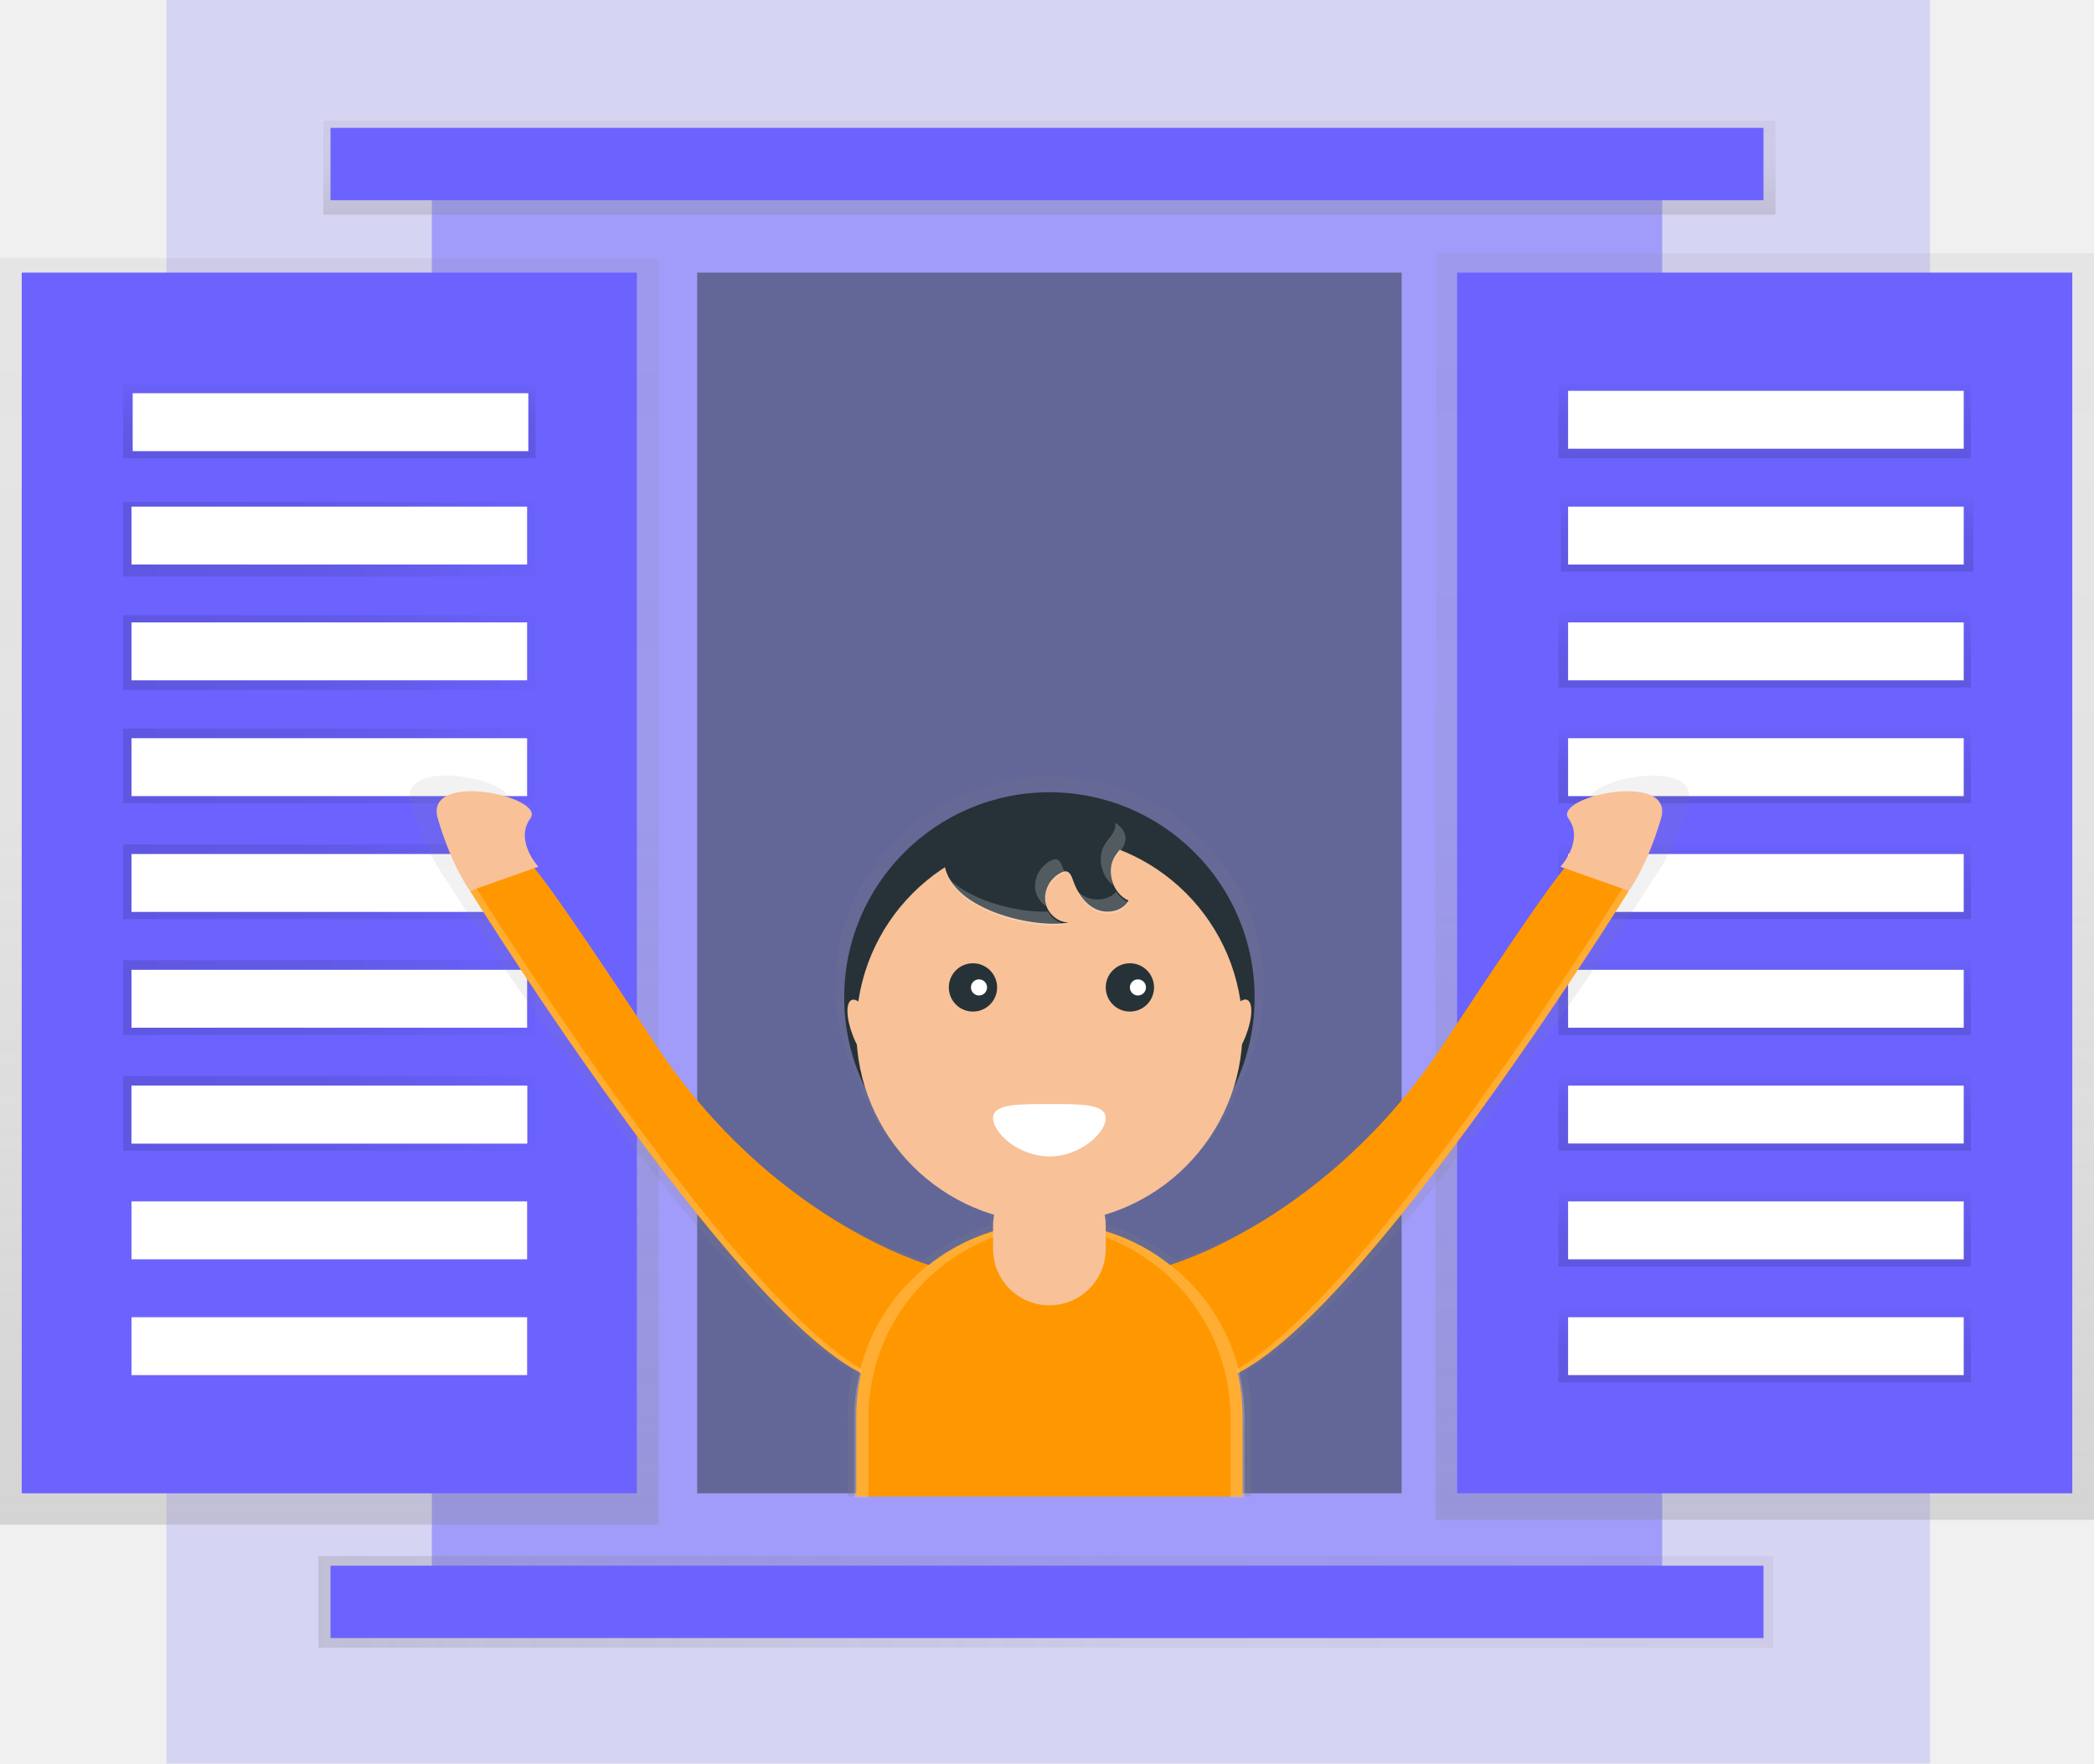
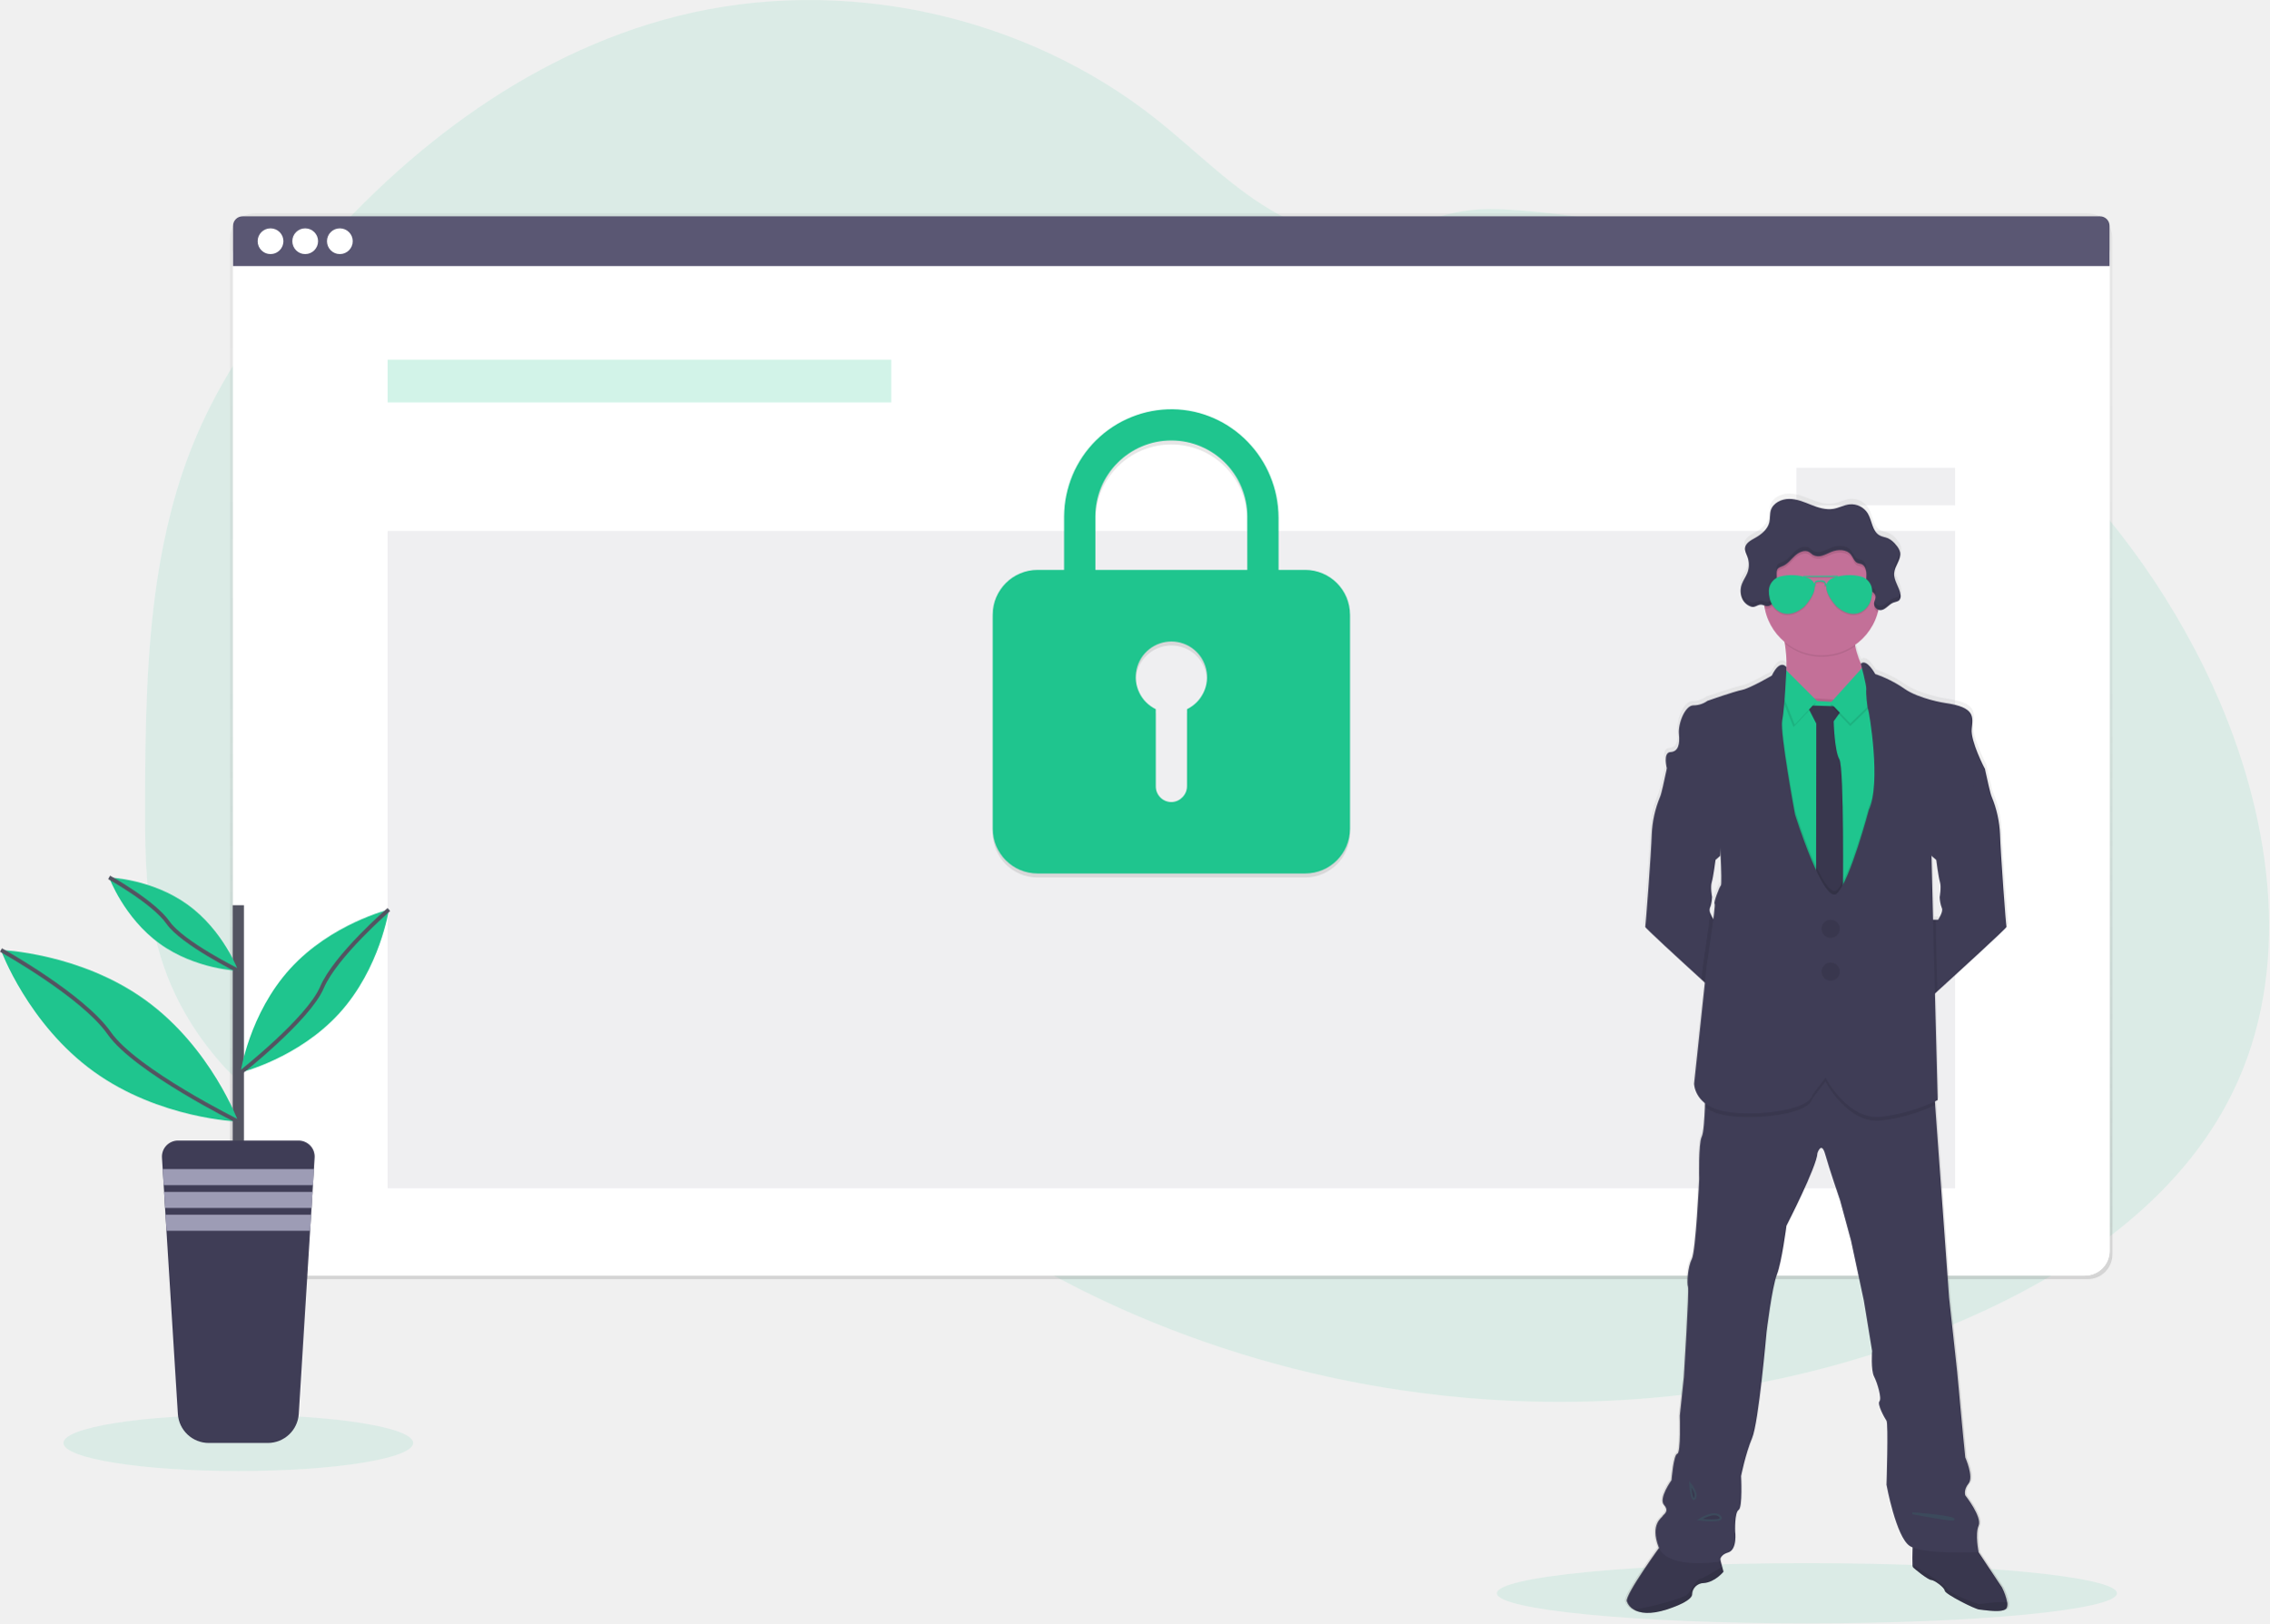
- <svg xmlns="http://www.w3.org/2000/svg" xmlns:xlink="http://www.w3.org/1999/xlink" id="fd1e300e-6133-4b79-9025-3394cccdd89f" data-name="Layer 1" width="868" height="731" viewBox="0 0 868 731">
+ <svg xmlns="http://www.w3.org/2000/svg" xmlns:xlink="http://www.w3.org/1999/xlink" id="06c42c9d-6d9c-45ee-a61b-17902c1dca73" data-name="Layer 1" width="1145.57" height="819.91" viewBox="0 0 1145.57 819.91">
  <defs>
-     <linearGradient id="06147ff9-8cd2-48ac-a1c1-caecd7b6d6a5" x1="731.5" y1="630" x2="731.5" y2="105" gradientUnits="userSpaceOnUse">
+     <linearGradient id="2f697947-2a6f-450c-95af-56e5336b1d5f" x1="591.3" y1="646.08" x2="591.3" y2="107.75" gradientUnits="userSpaceOnUse">
      <stop offset="0" stop-color="gray" stop-opacity="0.25" />
      <stop offset="0.54" stop-color="gray" stop-opacity="0.12" />
      <stop offset="1" stop-color="gray" stop-opacity="0.1" />
    </linearGradient>
-     <linearGradient id="a49b107c-cf66-4ec6-8282-86ab0caa351c" x1="136.5" y1="632" x2="136.5" y2="107" xlink:href="#06147ff9-8cd2-48ac-a1c1-caecd7b6d6a5" />
-     <linearGradient id="1f9811ff-c8f4-40a6-be63-e60ca0341cbe" x1="136.5" y1="190" x2="136.5" y2="159" gradientUnits="userSpaceOnUse">
-       <stop offset="0" stop-opacity="0.12" />
-       <stop offset="0.55" stop-opacity="0.09" />
-       <stop offset="1" stop-opacity="0.02" />
-     </linearGradient>
-     <linearGradient id="b9a200bd-353c-4381-b6e1-073e5213fd80" x1="732.5" y1="237" x2="732.5" y2="206" xlink:href="#1f9811ff-c8f4-40a6-be63-e60ca0341cbe" />
-     <linearGradient id="bd740118-0fc8-46fe-baa7-1287731d1ce1" x1="731.5" y1="285" x2="731.5" y2="254" xlink:href="#1f9811ff-c8f4-40a6-be63-e60ca0341cbe" />
-     <linearGradient id="be3dcc85-6798-4804-ad40-40dd5e1bf54d" x1="731.5" y1="333" x2="731.5" y2="302" xlink:href="#1f9811ff-c8f4-40a6-be63-e60ca0341cbe" />
-     <linearGradient id="7951aed1-d6b7-43ca-8fc6-4bf3d931fa96" x1="731.5" y1="381" x2="731.5" y2="350" xlink:href="#1f9811ff-c8f4-40a6-be63-e60ca0341cbe" />
-     <linearGradient id="f7ec873f-c4fc-49e9-9fd3-dd83f2d4e56d" x1="731.5" y1="429" x2="731.5" y2="398" xlink:href="#1f9811ff-c8f4-40a6-be63-e60ca0341cbe" />
-     <linearGradient id="ccdfa92b-51d8-4ad9-a821-9e1bef0af2d7" x1="731.5" y1="477" x2="731.5" y2="446" xlink:href="#1f9811ff-c8f4-40a6-be63-e60ca0341cbe" />
-     <linearGradient id="073d1fbf-61de-45f9-b512-c4899ce091e5" x1="731.5" y1="525" x2="731.5" y2="494" xlink:href="#1f9811ff-c8f4-40a6-be63-e60ca0341cbe" />
-     <linearGradient id="24835175-14ba-470d-95d2-6a8277fcc694" x1="731.5" y1="573" x2="731.5" y2="542" xlink:href="#1f9811ff-c8f4-40a6-be63-e60ca0341cbe" />
-     <linearGradient id="5ff08f58-18b8-40ea-89dd-f61e941fbca5" x1="731.5" x2="731.5" xlink:href="#1f9811ff-c8f4-40a6-be63-e60ca0341cbe" />
-     <linearGradient id="35037972-f4cb-4e52-85d9-6feea861c78a" x1="51" y1="223.5" x2="222" y2="223.5" xlink:href="#1f9811ff-c8f4-40a6-be63-e60ca0341cbe" />
-     <linearGradient id="c11cf938-6a5f-4793-b594-126852022070" x1="51" y1="270.5" x2="222" y2="270.5" xlink:href="#1f9811ff-c8f4-40a6-be63-e60ca0341cbe" />
-     <linearGradient id="68e8be81-276e-4a4c-a07a-ad0995a3c0be" x1="51" y1="317.5" x2="222" y2="317.5" xlink:href="#1f9811ff-c8f4-40a6-be63-e60ca0341cbe" />
-     <linearGradient id="0822cc54-0c46-479a-a5ec-03e9a82962c7" x1="51" y1="365.5" x2="222" y2="365.5" xlink:href="#1f9811ff-c8f4-40a6-be63-e60ca0341cbe" />
-     <linearGradient id="7019b20f-90f6-479e-a238-57a05bc6be32" x1="51" y1="413.5" x2="222" y2="413.5" xlink:href="#1f9811ff-c8f4-40a6-be63-e60ca0341cbe" />
-     <linearGradient id="d42fcc48-79e2-414c-a733-2be802693088" x1="51" y1="461.5" x2="222" y2="461.5" xlink:href="#1f9811ff-c8f4-40a6-be63-e60ca0341cbe" />
-     <linearGradient id="0c4558fc-2870-4523-bb15-f13635f1ebad" x1="132" y1="664" x2="735" y2="664" xlink:href="#06147ff9-8cd2-48ac-a1c1-caecd7b6d6a5" />
-     <linearGradient id="5f8c78d2-e119-41dc-88f5-5bfd3b7b4286" x1="435" y1="89" x2="435" y2="50" xlink:href="#06147ff9-8cd2-48ac-a1c1-caecd7b6d6a5" />
-     <linearGradient id="0b3309b2-8c80-4e02-ba09-43858a03760e" x1="601" y1="704.8" x2="601" y2="406" xlink:href="#06147ff9-8cd2-48ac-a1c1-caecd7b6d6a5" />
+     <linearGradient id="2563b911-9cd4-457d-b636-acc38b40f33a" x1="944.34" y1="854.67" x2="944.34" y2="289.29" xlink:href="#2f697947-2a6f-450c-95af-56e5336b1d5f" />
  </defs>
-   <rect x="69" width="731" height="731" fill="#6c63ff" opacity="0.2" />
-   <rect x="179" y="68.25" width="510" height="595.5" fill="#6c63ff" opacity="0.5" />
-   <rect x="595" y="105" width="273" height="525" fill="url(#06147ff9-8cd2-48ac-a1c1-caecd7b6d6a5)" />
-   <rect y="107" width="273" height="525" fill="url(#a49b107c-cf66-4ec6-8282-86ab0caa351c)" />
-   <rect x="604" y="113" width="255" height="506" fill="#6c63ff" />
-   <rect x="175" y="197.5" width="255" height="506" transform="translate(439 816.5) rotate(-180)" fill="#6c63ff" />
-   <rect x="51" y="159" width="171" height="31" fill="url(#1f9811ff-c8f4-40a6-be63-e60ca0341cbe)" />
-   <rect x="647" y="206" width="171" height="31" fill="url(#b9a200bd-353c-4381-b6e1-073e5213fd80)" />
-   <rect x="646" y="254" width="171" height="31" fill="url(#bd740118-0fc8-46fe-baa7-1287731d1ce1)" />
-   <rect x="646" y="302" width="171" height="31" fill="url(#be3dcc85-6798-4804-ad40-40dd5e1bf54d)" />
-   <rect x="646" y="350" width="171" height="31" fill="url(#7951aed1-d6b7-43ca-8fc6-4bf3d931fa96)" />
-   <rect x="646" y="398" width="171" height="31" fill="url(#f7ec873f-c4fc-49e9-9fd3-dd83f2d4e56d)" />
-   <rect x="646" y="446" width="171" height="31" fill="url(#ccdfa92b-51d8-4ad9-a821-9e1bef0af2d7)" />
-   <rect x="646" y="494" width="171" height="31" fill="url(#073d1fbf-61de-45f9-b512-c4899ce091e5)" />
-   <rect x="646" y="542" width="171" height="31" fill="url(#24835175-14ba-470d-95d2-6a8277fcc694)" />
-   <rect x="646" y="159" width="171" height="31" fill="url(#5ff08f58-18b8-40ea-89dd-f61e941fbca5)" />
-   <rect x="51" y="208" width="171" height="31" fill="url(#35037972-f4cb-4e52-85d9-6feea861c78a)" />
-   <rect x="51" y="255" width="171" height="31" fill="url(#c11cf938-6a5f-4793-b594-126852022070)" />
-   <rect x="51" y="302" width="171" height="31" fill="url(#68e8be81-276e-4a4c-a07a-ad0995a3c0be)" />
-   <rect x="51" y="350" width="171" height="31" fill="url(#0822cc54-0c46-479a-a5ec-03e9a82962c7)" />
-   <rect x="51" y="398" width="171" height="31" fill="url(#7019b20f-90f6-479e-a238-57a05bc6be32)" />
-   <rect x="55" y="163" width="164" height="24" fill="#fff" />
-   <rect x="54.5" y="210" width="164" height="24" fill="#fff" />
-   <rect x="54.5" y="258" width="164" height="24" fill="#fff" />
-   <rect x="54.5" y="306" width="164" height="24" fill="#fff" />
-   <rect x="54.5" y="354" width="164" height="24" fill="#fff" />
-   <rect x="54.5" y="402" width="164" height="24" fill="#fff" />
-   <rect x="51" y="446" width="171" height="31" fill="url(#d42fcc48-79e2-414c-a733-2be802693088)" />
-   <rect x="54.5" y="450" width="164" height="24" fill="#fff" />
-   <rect x="54.5" y="450" width="164" height="24" fill="#fff" />
-   <rect x="54.5" y="498" width="164" height="24" fill="#fff" />
-   <rect x="54.5" y="546" width="164" height="24" fill="#fff" />
-   <rect x="650" y="162" width="164" height="24" fill="#fff" />
-   <rect x="650" y="210" width="164" height="24" fill="#fff" />
-   <rect x="650" y="258" width="164" height="24" fill="#fff" />
-   <rect x="650" y="306" width="164" height="24" fill="#fff" />
-   <rect x="650" y="354" width="164" height="24" fill="#fff" />
-   <rect x="650" y="402" width="164" height="24" fill="#fff" />
-   <rect x="650" y="450" width="164" height="24" fill="#fff" />
-   <rect x="650" y="498" width="164" height="24" fill="#fff" />
-   <rect x="650" y="546" width="164" height="24" fill="#fff" />
-   <rect x="132" y="645" width="603" height="38" fill="url(#0c4558fc-2870-4523-bb15-f13635f1ebad)" />
-   <rect x="137" y="649" width="594" height="30" fill="#6c63ff" />
-   <rect x="134" y="50" width="602" height="39" fill="url(#5f8c78d2-e119-41dc-88f5-5bfd3b7b4286)" />
-   <rect x="137" y="53" width="594" height="30" fill="#6c63ff" />
-   <rect x="289" y="113" width="292" height="506" fill="#263238" opacity="0.5" />
-   <path d="M825.66,417.55c7,9.38-3.48,20.46-3.48,20.46l1.76.61c-2.59,2.87-12.82,15.82-52.26,74.4-50.5,75-118.55,93.71-118.55,93.71h0a84,84,0,0,0-27.73-14.31v-7.08a83,83,0,0,0,55.3-53.48,85.08,85.08,0,0,0,9.14-38.44c0-48-39.77-86.94-88.82-86.94s-88.82,38.93-88.82,86.94a85.08,85.08,0,0,0,9.14,38.44,83,83,0,0,0,55.3,53.48v7.08a84,84,0,0,0-27.73,14.31h0S480.83,588,430.33,513c-39.44-58.58-49.67-71.54-52.26-74.4l1.76-.61s-10.45-11.08-3.48-20.46-46.15-20.46-40.06,0,13.93,30.69,13.93,30.69S461.42,623.6,519.47,652.58a80.43,80.43,0,0,0-2.06,18.12V704.8H684.59V670.7a80.43,80.43,0,0,0-2.06-18.12c58-29,169.25-204.35,169.25-204.35s7.84-10.23,13.93-30.69S818.69,408.17,825.66,417.55Z" transform="translate(-166 -84.5)" fill="url(#0b3309b2-8c80-4e02-ba09-43858a03760e)" />
-   <circle cx="435" cy="413.47" r="85.06" fill="#263238" />
-   <circle cx="435" cy="426.82" r="80.06" fill="#f8c198" />
-   <circle cx="403.31" cy="409.3" r="10.01" fill="#263238" />
-   <circle cx="468.36" cy="409.3" r="10.01" fill="#263238" />
-   <path d="M624.35,548c0,6-10.45,15.85-23.35,15.85S577.65,554,577.65,548s10.45-5.84,23.35-5.84S624.35,542,624.35,548Z" transform="translate(-166 -84.5)" fill="#fff" />
-   <circle cx="405.81" cy="409.3" r="3.34" fill="#fff" />
-   <circle cx="471.69" cy="409.3" r="3.34" fill="#fff" />
-   <path d="M609,466.88c-4.88,0-9.26-4.24-9.78-9.09a12,12,0,0,1,7-11.75,3.42,3.42,0,0,1,1.47-.38c1.68,0,2.51,2,3.05,3.59,1.68,4.92,4.66,9.72,9.34,12s11.22,1.11,13.69-3.47c-6.62-2.95-9.45-12.21-5.6-18.35,1.49-2.37,3.81-4.38,4.28-7.14.86-5-4.62-8.64-9.47-10.14-14-4.33-62.8-4.81-65.49,16.08C554.67,460.27,593.63,469.8,609,466.88Z" transform="translate(-166 -84.5)" fill="#263238" />
-   <ellipse cx="524.27" cy="512.15" rx="5" ry="14.18" transform="translate(-317.38 143.66) rotate(-21.53)" fill="#f8c198" />
-   <ellipse cx="677.73" cy="512.15" rx="14.18" ry="5" transform="translate(-213.42 870.11) rotate(-68.47)" fill="#f8c198" />
-   <path d="M650.91,608.84s65.17-18.3,113.54-91.69,50.87-73.59,50.87-73.59l25.85,10.21S721.09,647.25,669.39,657.26,650.91,608.84,650.91,608.84Z" transform="translate(-166 -84.5)" fill="#ff9800" />
-   <path d="M812.83,443.77s10-10.84,3.34-20,44.2-20,38.36,0-13.34,30-13.34,30Z" transform="translate(-166 -84.5)" fill="#f8c198" />
-   <path d="M551.09,608.84s-65.17-18.3-113.54-91.69-50.87-73.59-50.87-73.59l-25.85,10.21s120.09,193.48,171.8,203.49S551.09,608.84,551.09,608.84Z" transform="translate(-166 -84.5)" fill="#ff9800" />
-   <path d="M389.17,443.77s-10-10.84-3.34-20-44.2-20-38.36,0,13.34,30,13.34,30Z" transform="translate(-166 -84.5)" fill="#f8c198" />
-   <g opacity="0.2">
-     <path d="M628.29,427.27c-.48,2.76-2.8,4.76-4.28,7.14-3.37,5.38-1.62,13.16,3.32,17a12.79,12.79,0,0,1,.85-11.14c1.49-2.37,3.81-4.38,4.28-7.14.54-3.13-1.41-5.73-4.13-7.6A6,6,0,0,1,628.29,427.27Z" transform="translate(-166 -84.5)" fill="#fff" />
-     <path d="M607.46,446.51c-.32-.75-.62-1.51-.88-2.27-.54-1.59-1.37-3.54-3.05-3.59a3.42,3.42,0,0,0-1.47.38,12,12,0,0,0-7,11.75,10.53,10.53,0,0,0,4.47,7.35,9.4,9.4,0,0,1-.3-1.51,12,12,0,0,1,7-11.75A3.87,3.87,0,0,1,607.46,446.51Z" transform="translate(-166 -84.5)" fill="#fff" />
-     <path d="M600.41,462.35c-12.16.51-31.78-4.13-41.45-14,7.22,15.36,37.05,21.79,50,19.32A10.08,10.08,0,0,1,600.41,462.35Z" transform="translate(-166 -84.5)" fill="#fff" />
-     <path d="M628.68,454.11c-2.92,3.43-8.58,4.15-12.75,2.12a14.54,14.54,0,0,1-3.7-2.61,17.84,17.84,0,0,0,7.87,8.44c4.68,2.27,11.22,1.11,13.69-3.47A11.88,11.88,0,0,1,628.68,454.11Z" transform="translate(-166 -84.5)" fill="#fff" />
+   <path d="M1154.4,591.26c-26.57,54.81-80.52,91.46-136.43,115.63-75.27,32.55-158.16,45.46-239.91,40q-21.49-1.43-42.85-4.57a540.44,540.44,0,0,1-143.27-41.72q-19.74-8.89-38.68-19.41a494.85,494.85,0,0,1-60.46-39.54q-7.23-5.52-14.26-11.32c-3.25-2.68-6.47-5.42-9.74-8.08-6.9-5.61-14-10.94-21.92-14.93a78.31,78.31,0,0,0-7.34-3.24c-25.08-9.54-54-5.94-80.11,1.5-19.86,5.66-39.22,13.41-59.06,18.94a196,196,0,0,1-26.91,5.72A143.21,143.21,0,0,1,213,624.93l-1.67-.52q-4.2-1.32-8.33-2.89l-1.67-.64q-4-1.54-7.83-3.31l-1.67-.76q-4-1.86-7.83-3.93c-.92-.48-1.83-1-2.73-1.49a163.67,163.67,0,0,1-39.16-30.49c-.33-.33-.64-.67-1-1-1.59-1.72-3.15-3.47-4.66-5.26-.56-.66-1.12-1.32-1.67-2q-2.69-3.28-5.19-6.71c-.25-.33-.49-.67-.73-1A144.59,144.59,0,0,1,112,534.44c-.14-.33-.27-.67-.39-1q-2-5.15-3.65-10.47c-.45-1.48-.88-3-1.26-4.48-.13-.44-.25-.89-.36-1.33-5.52-21.73-6.15-44.32-6.15-66.78q0-3.93,0-7.85c.16-36.33.72-73.28,6.08-109.11,0-.25.07-.5.11-.74a340.76,340.76,0,0,1,7.31-35.82A264.25,264.25,0,0,1,126,260.56c12.33-29,30.26-55.39,50.17-79.85C226.32,119.16,292.09,67.49,369.07,48.15c82.95-20.83,175.14-.87,242.05,52.4,20.4,16.24,38.73,35.47,61.64,47.92,20,10.84,43.41,15.33,64.83,6.8,17.7-7.05,29.22-10.55,49.1-9.48A411.56,411.56,0,0,1,907.05,171c1.56.57,3.12,1.16,4.67,1.75C1012.43,211.28,1099,287.83,1144,386.2q1.79,3.9,3.47,7.86C1174.3,456.73,1184,530.18,1154.4,591.26Z" transform="translate(-26.97 -40.04)" fill="#1fc58e" opacity="0.1" />
+   <ellipse cx="120.3" cy="728.81" rx="88.28" ry="14.18" fill="#1fc58e" opacity="0.1" />
+   <ellipse cx="912.26" cy="804.71" rx="156.53" ry="15.2" fill="#1fc58e" opacity="0.1" />
+   <rect x="116.14" y="107.75" width="950.33" height="538.33" rx="12.49" ry="12.49" fill="url(#2f697947-2a6f-450c-95af-56e5336b1d5f)" />
+   <rect x="117.65" y="115.32" width="947.42" height="528.97" rx="12.49" ry="12.49" fill="#fff" />
+   <rect x="117.65" y="115.32" width="947.42" height="528.97" rx="12.49" ry="12.49" fill="#fff" />
+   <rect x="117.65" y="115.32" width="947.42" height="528.97" rx="12.49" ry="12.49" fill="#fff" opacity="0.04" />
+   <path d="M1087.23,149.29H149.43a4.81,4.81,0,0,0-4.81,4.81v20.33H1092V154.1A4.81,4.81,0,0,0,1087.23,149.29Z" transform="translate(-26.97 -40.04)" fill="#5a5773" />
+   <g id="6c975d28-8d47-4ade-9154-b3b78f637b65" data-name="buttons">
+     <circle cx="136.57" cy="121.82" r="6.5" fill="#fff" />
+     <circle cx="154.07" cy="121.82" r="6.5" fill="#fff" />
+     <circle cx="171.57" cy="121.82" r="6.5" fill="#fff" />
  </g>
-   <path d="M837.85,453.77S717.76,647.25,666,657.26a60.33,60.33,0,0,1-9.07,1.11,53.05,53.05,0,0,0,12.41-1.11c51.71-10,171.8-203.49,171.8-203.49l-2.68-.95C838.09,453.45,837.85,453.77,837.85,453.77Z" transform="translate(-166 -84.5)" fill="#fff" opacity="0.2" />
-   <path d="M364.15,453.77S484.24,647.25,536,657.26a60.33,60.33,0,0,0,9.07,1.11,53.05,53.05,0,0,1-12.41-1.11c-51.71-10-171.8-203.49-171.8-203.49l2.68-.95C363.91,453.45,364.15,453.77,364.15,453.77Z" transform="translate(-166 -84.5)" fill="#fff" opacity="0.2" />
-   <path d="M435,506.88h0a80.06,80.06,0,0,1,80.06,80.06V620.3a0,0,0,0,1,0,0H354.94a0,0,0,0,1,0,0V586.94A80.06,80.06,0,0,1,435,506.88Z" fill="#ff9800" />
-   <path d="M601.83,591.8h0a80.93,80.93,0,0,0-8.72.47c1,0,1.91-.06,2.88-.06h0a80.06,80.06,0,0,1,80.06,80.06v32.94h5.84V671.86A80.06,80.06,0,0,0,601.83,591.8Z" transform="translate(-166 -84.5)" fill="#fff" opacity="0.2" />
-   <path d="M600.17,591.8h0a80.93,80.93,0,0,1,8.72.47c-1,0-1.91-.06-2.88-.06h0a80.06,80.06,0,0,0-80.06,80.06v32.94h-5.84V671.86A80.06,80.06,0,0,1,600.17,591.8Z" transform="translate(-166 -84.5)" fill="#fff" opacity="0.2" />
-   <rect x="411.65" y="484.78" width="46.7" height="56.29" rx="23.35" ry="23.35" fill="#f8c198" />
+   <rect x="195.68" y="181.67" width="254.25" height="21.58" fill="#1fc58e" opacity="0.2" />
+   <rect x="195.68" y="268.2" width="791.36" height="331.96" fill="#5a5773" opacity="0.1" />
+   <path d="M686,329.89H672.45V303.57c0-29.7-23.68-54.39-53.38-54.84a54.28,54.28,0,0,0-54.85,54.11v27.05H550.7a22.62,22.62,0,0,0-22.55,22.55V460.66a22.62,22.62,0,0,0,22.55,22.55H686a22.61,22.61,0,0,0,22.54-22.55V352.44A22.61,22.61,0,0,0,686,329.89Zm-59.75,70.35V439a8.09,8.09,0,0,1-7.5,8.12,7.91,7.91,0,0,1-8.28-7.9v-39a18,18,0,1,1,15.78,0Zm30.44-70.35H580V302.84a38.33,38.33,0,0,1,76.66,0Z" transform="translate(-26.97 -40.04)" opacity="0.1" />
+   <path d="M686,327.89H672.45V301.57c0-29.7-23.68-54.39-53.38-54.84a54.28,54.28,0,0,0-54.85,54.11v27.05H550.7a22.62,22.62,0,0,0-22.55,22.55V458.66a22.62,22.62,0,0,0,22.55,22.55H686a22.61,22.61,0,0,0,22.54-22.55V350.44A22.61,22.61,0,0,0,686,327.89Zm-59.75,70.35V437a8.09,8.09,0,0,1-7.5,8.12,7.91,7.91,0,0,1-8.28-7.9v-39a18,18,0,1,1,15.78,0Zm30.44-70.35H580V300.84a38.33,38.33,0,0,1,76.66,0Z" transform="translate(-26.97 -40.04)" fill="#1fc58e" />
+   <rect x="906.94" y="236.25" width="80.1" height="18.91" fill="#5a5773" opacity="0.1" />
+   <path d="M1041.27,849.33a28.47,28.47,0,0,0-2.68-7.61l-12-17.92h.07s-1.89-9,0-13.42-6.74-15.29-6.74-15.29-1.05-2.73,1.69-6.09-1.69-13.2-1.69-13.2-2.1-20.55-2.31-23.69-1.9-20.54-1.9-20.54l-4-36.89-7.12-97.77-.13-1.83c.88-.43,1.35-.7,1.35-.7l-1.42-54.06,1.23-1.11c10.74-9.72,35.51-32.22,35.26-32.71s-3-37.57-3.32-46.85a55.83,55.83,0,0,0-4.26-19.18c-.62-1.23-2.41-9.34-3.15-12.77-.2-.94-.33-1.53-.33-1.53s-7.26-13.84-6.63-20.13,1.89-11-13.59-13.2c0,0-13-1.94-20.74-7.23A59,59,0,0,0,974,378.17s-4.34-8-7.36-5.29a42,42,0,0,1-2.85-8.91l-.09-.56a29.47,29.47,0,0,0,11.64-16.66c.1-.38.18-.77.27-1.15a3.25,3.25,0,0,0,.93.17c2.63,0,4.25-2.93,6.71-3.86,1-.39,2.23-.45,3-1.24a2.93,2.93,0,0,0,.66-2.21,4.51,4.51,0,0,0,0-.82,2.93,2.93,0,0,0,0-.29l0,.1c-.67-3.64-3.49-6.87-3.18-10.57.3-3.48,3.36-6.54,3.11-9.93a5.4,5.4,0,0,0-.07-.8l0,.12a8.56,8.56,0,0,0-2-3.54,11.36,11.36,0,0,0-4.12-3.46c-1.39-.61-3-.75-4.3-1.48-3.82-2.08-3.81-7.5-6.08-11.2A9.91,9.91,0,0,0,961,292c-2.84.28-5.41,1.79-8.22,2.28-3.84.68-7.75-.57-11.39-2s-7.33-3-11.24-3-8.14,2-9.32,5.69c-.63,2-.32,4.15-.8,6.18-.86,3.58-4,6.14-7.25,7.92-2,1.11-4.38,2.38-5,4.48,0-.06,0-.11,0-.16a3.84,3.84,0,0,0-.1.51,3.75,3.75,0,0,0,0,.67c0,1.44.76,2.81,1.27,4.18a11.53,11.53,0,0,1-.06,8.06c-.74,1.9-2,3.57-2.72,5.46a10.75,10.75,0,0,0-.66,2.74l0-.16a11,11,0,0,0,0,1.28,9,9,0,0,0,1,4.2A7.54,7.54,0,0,0,911,344.1c2,.46,3.25-1.5,5.36-1a8.42,8.42,0,0,1,1.11.35c.07.45.14.9.22,1.34a29.39,29.39,0,0,0,10.14,17.17c0,.24.08.48.11.73h0a67.15,67.15,0,0,1,.83,12.06s-3.15-4.61-7.47,4.29c0,0-11.27,6.5-15.16,7.24s-17.7,5.55-17.7,5.55a12.18,12.18,0,0,1-7.16,2.31c-4.31,0-7.89,9.43-7.37,14.56s-.31,8.91-4.32,9.12-1.82,8.34-1.79,8.48l-.37,1.75c-.78,3.58-2.48,11.26-3.08,12.46a56,56,0,0,0-4.27,19.18c-.31,9.28-3,46.22-3.31,46.85-.21.41,16.76,15.92,28.69,26.76l1.73,1.56-5.49,51.28a13.69,13.69,0,0,0,5.64,10c0,.6,0,1.21-.06,1.84-.24,6-.72,13.26-1.68,15.16-1.68,3.36-1.26,21.38-1.26,21.38s-1.69,36.68-3.79,40.67-2.53,12.36-1.9,14-2.11,45.69-2.11,45.69l-2.1,19.71s.63,18.86-1.27,19.28-2.95,13.42-2.95,13.42-6.73,9.22-3.79,12.57-.43,4.83-.74,5.66-6.42,4-2,15.72a3.45,3.45,0,0,0,.14.34c-4.14,5.75-17.26,24.3-16.46,27.12a7.43,7.43,0,0,0,3.5,4.2c3.09,1.85,8.39,2.71,16.82,0,14-4.51,13-7.76,13-7.76a5.94,5.94,0,0,1,5.9-5.66c5.79-.42,10.11-5.76,10.11-5.76l-.68-2.53-.93-3.5c.11-1,.82-2.75,4-3.72,4.85-1.47,3.58-10.69,3.58-10.69s-.42-9.64,1.68-10.9,1.27-17.19,1.27-17.19,2.32-11.53,5.68-19.29,7.38-53.86,7.38-53.86,2.73-22.64,5.26-29.14,4.85-24.73,4.85-24.73,15.59-30.19,15.79-36.9c0,0,2-6.29,4,.63s7.62,23.48,7.62,23.48l5.47,20.33,6.53,30.39,4.22,25.58s-.64,9.64,1,13,4,11.1,2.74,12.57,2.52,8.39,3.58,9.85,0,32.49,0,32.49,4.84,26.41,11.79,31a8.5,8.5,0,0,0,1.54.8c-.1,2.86-.2,6.69-.07,8.69a3.33,3.33,0,0,0,.22,1.31c.63.84,7.79,6.5,9.27,6.5s6.73,3.67,6.95,5.45,15.39,9.32,17.54,9.54,12.57,2.09,14-.84A4.85,4.85,0,0,0,1041.27,849.33ZM1004,471.61l1.08.93s1.11,8.65,1.9,11.24-.16,7.63-.16,7.63a17.55,17.55,0,0,0,1.11,5.5c.94,1.89-1.9,6-1.9,6h-2.53l-.79-32.38Zm-75.23-96.68v-.19C928.75,374.8,928.74,374.87,928.74,374.93ZM889.92,499.58a3.65,3.65,0,0,1-.16-2.67,8,8,0,0,0,.53-1.48,22.92,22.92,0,0,0,.58-4,.28.28,0,0,0,0-.05c-.09-.48-.9-5.12-.15-7.58s1.89-11.24,1.89-11.24l.72-.61L895,470.5s0-.54.12-1.43c.35,7.6.63,16,.18,16.42-.84.83-3.9,9-3.16,9.32.24.11-.09,3.38-.65,7.78A15.94,15.94,0,0,1,889.92,499.58Z" transform="translate(-26.97 -40.04)" fill="url(#2563b911-9cd4-457d-b636-acc38b40f33a)" />
+   <path d="M970.52,382.92v12.44L945,408.19s-25.34-15.33-19.09-21.43c4-3.86,3.23-14.46,2.15-21.75h0c-.63-4.24-1.36-7.35-1.36-7.35s45.52-13,38.64-3.13c-2.3,3.3-2.48,7.57-1.71,11.8C965.19,374.72,970.52,382.92,970.52,382.92Z" transform="translate(-26.97 -40.04)" fill="#c37098" />
+   <path d="M900.61,504.57l-3.29,40.52s-4.93-4.47-11.31-10.29c-11.83-10.79-28.63-26.22-28.43-26.63.31-.63,3-37.39,3.29-46.63a55.8,55.8,0,0,1,4.22-19.08c.6-1.2,2.29-8.84,3-12.41.24-1.11.39-1.83.39-1.83L874,426s23,25.66,23,26.13-1.57,20.18-1.57,20.18l-1.63,1.42-.71.61s-1.1,8.61-1.88,11.19.06,7.06.15,7.54v0a23.25,23.25,0,0,1-.57,4,8.38,8.38,0,0,1-.53,1.47,3.67,3.67,0,0,0,.16,2.66,16.08,16.08,0,0,0,1.72,3.29Z" transform="translate(-26.97 -40.04)" fill="#3f3d56" />
+   <path d="M1040,508.17c.24.49-24.29,22.88-34.92,32.55l-4.82,4.37L997,504.57h8.45s2.82-4.07,1.88-5.95a17.39,17.39,0,0,1-1.09-5.47s.93-5,.15-7.59-1.88-11.19-1.88-11.19l-1.07-.92-1.27-1.11s-1.57-19.71-1.57-20.18,23-26.13,23-26.13l5.48,2.19s.12.59.32,1.53c.74,3.41,2.51,11.48,3.12,12.71a55.8,55.8,0,0,1,4.22,19.08C1037,470.78,1039.68,507.54,1040,508.17Z" transform="translate(-26.97 -40.04)" fill="#3f3d56" />
+   <path d="M1040.1,852.11c-1.47,2.92-11.79,1-13.92.84s-17.17-7.73-17.38-9.5-5.42-5.42-6.88-5.42-8.55-5.64-9.18-6.47a3.19,3.19,0,0,1-.21-1.3c-.22-3.43.21-12.26.21-12.26l30.25,1.67,14.7,22.11a28.52,28.52,0,0,1,2.66,7.57A5,5,0,0,1,1040.1,852.11Z" transform="translate(-26.97 -40.04)" fill="#3f3d56" />
+   <path d="M1040.1,852.11c-1.47,2.92-11.79,1-13.92.84s-17.17-7.73-17.38-9.5-5.42-5.42-6.88-5.42-8.55-5.64-9.18-6.47a3.19,3.19,0,0,1-.21-1.3c-.22-3.43.21-12.26.21-12.26l30.25,1.67,14.7,22.11a28.52,28.52,0,0,1,2.66,7.57A5,5,0,0,1,1040.1,852.11Z" transform="translate(-26.97 -40.04)" opacity="0.1" />
+   <path d="M1040.1,852.11c-1.47,2.92-11.79,1-13.92.84s-17.17-7.73-17.38-9.5-5.42-5.42-6.88-5.42-8.55-5.64-9.18-6.47a3.19,3.19,0,0,1-.21-1.3l9.8,6.2s6.26,4,7.93,6.37,14.83,7.3,15.92,7.4c.81.08,9.45-1.58,14.17-.88A5,5,0,0,1,1040.1,852.11Z" transform="translate(-26.97 -40.04)" opacity="0.1" />
+   <path d="M897.1,833.86s-4.28,5.32-10,5.73a5.89,5.89,0,0,0-5.84,5.63s1,3.24-12.83,7.73c-8.35,2.69-13.6,1.84-16.66,0a7.44,7.44,0,0,1-3.47-4.18c-.94-3.33,17.52-28.68,17.52-28.68l16.8-1,12,5.42,1.84,6.87Z" transform="translate(-26.97 -40.04)" fill="#3f3d56" />
+   <path d="M897.1,833.86s-4.28,5.32-10,5.73a5.89,5.89,0,0,0-5.84,5.63s1,3.24-12.83,7.73c-8.35,2.69-13.6,1.84-16.66,0a7.44,7.44,0,0,1-3.47-4.18c-.94-3.33,17.52-28.68,17.52-28.68l16.8-1,12,5.42,1.84,6.87Z" transform="translate(-26.97 -40.04)" opacity="0.1" />
+   <path d="M897.1,833.86s-4.28,5.32-10,5.73a5.89,5.89,0,0,0-5.84,5.63s1,3.24-12.83,7.73c-8.35,2.69-13.6,1.84-16.66,0,7.87-.82,25.26-5.79,27-7.51,2.09-2.09,4.7-7.83,6.47-7.93,1.23-.08,7.48-3.84,11.23-6.17Z" transform="translate(-26.97 -40.04)" fill="none" />
+   <path d="M897.1,833.86s-4.28,5.32-10,5.73a5.89,5.89,0,0,0-5.84,5.63s1,3.24-12.83,7.73c-8.35,2.69-13.6,1.84-16.66,0,7.87-.82,25.26-5.79,27-7.51,2.09-2.09,4.7-7.83,6.47-7.93,1.23-.08,7.48-3.84,11.23-6.17Z" transform="translate(-26.97 -40.04)" opacity="0.1" />
+   <path d="M1025.91,810.6c-1.88,4.38,0,13.35,0,13.35s-28,1.46-34.84-3.13-11.68-30.88-11.68-30.88,1-30.87,0-32.33-4.8-8.34-3.55-9.8-1-9.18-2.71-12.52-1-12.93-1-12.93l-4.18-25.46-6.46-30.24L956,646.42s-5.63-16.48-7.54-23.36-3.93-.63-3.93-.63c-.2,6.68-15.64,36.72-15.64,36.72s-2.3,18.15-4.8,24.61-5.22,29-5.22,29-4,45.89-7.3,53.61S906,785.56,906,785.56s.84,15.86-1.25,17.11S903,813.52,903,813.52s1.25,9.17-3.55,10.64-4,4.59-4,4.59-26.7,4.38-31.08-7.31,1.67-14.8,2-15.64,3.66-2.29.74-5.64,3.75-12.51,3.75-12.51,1.05-12.93,2.92-13.35,1.26-19.19,1.26-19.19l2.08-19.61s2.72-43.81,2.09-45.48-.21-10,1.88-14,3.75-40.48,3.75-40.48-.42-17.93,1.25-21.27c1-1.89,1.42-9.16,1.66-15.09.18-4.53.22-8.28.22-8.28l23.36-8.76,30-9.59,25.24,12.1,36.93,7.09.46,6.37,7.05,97.31,4,36.71s1.67,17.31,1.88,20.44,2.29,23.58,2.29,23.58,4.38,9.8,1.67,13.14-1.67,6-1.67,6S1027.79,806.22,1025.91,810.6Z" transform="translate(-26.97 -40.04)" fill="#3f3d56" />
+   <path d="M965.36,354.53c-2.3,3.3-2.48,7.57-1.71,11.8A29.34,29.34,0,0,1,928.08,365h0c-.63-4.24-1.36-7.35-1.36-7.35S972.24,344.67,965.36,354.53Z" transform="translate(-26.97 -40.04)" opacity="0.1" />
+   <path d="M976,341.77a29.3,29.3,0,1,1-29.3-29.3A29.16,29.16,0,0,1,976,341.77Z" transform="translate(-26.97 -40.04)" fill="#c37098" />
+   <polygon points="955.13 350.42 945.53 521.37 893.38 510.42 883.05 441.89 893.28 349.89 900.98 350.88 914.56 352.61 928.01 353.44 942.59 351.82 955.13 350.42" opacity="0.1" />
+   <polygon points="955.13 351.67 945.53 522.62 893.38 511.67 883.05 443.14 893.28 351.15 900.98 352.13 914.56 353.86 928.01 354.69 942.59 353.07 955.13 351.67" fill="#1fc58e" />
+   <path d="M939.23,396.3l18.78.63-5.28,7.39s.37,14.93,2.88,19.21,1.77,70.4,1.77,70.4l-5,9.49-8.55-10.64.11-87.3Z" transform="translate(-26.97 -40.04)" fill="#3f3d56" />
+   <path d="M939.23,396.3l18.78.63-5.28,7.39s.37,14.93,2.88,19.21,1.77,70.4,1.77,70.4l-5,9.49-8.55-10.64.11-87.3Z" transform="translate(-26.97 -40.04)" opacity="0.1" />
+   <polygon points="941.67 336.86 924.15 356.26 934.16 366.69 950.75 350.52 941.67 336.86" opacity="0.1" />
+   <polygon points="941.67 335.61 924.15 355.01 934.16 365.44 950.75 349.27 941.67 335.61" fill="#1fc58e" />
+   <polygon points="916.75 355.32 899.01 337.59 897.34 346.87 905.48 367.21 916.75 355.32" opacity="0.1" />
+   <polygon points="917.37 354.07 899.64 336.34 897.97 345.62 906.11 365.96 917.37 354.07" fill="#1fc58e" />
+   <path d="M1004.05,598.14a86.57,86.57,0,0,1-27,7.81c-17.21,2.19-28.47-19.71-28.47-19.71l-6.57,8.55c-2.09,9.08-33.9,11.37-46.83,7.93a20.69,20.69,0,0,1-7.42-3.51c.18-4.53.22-8.28.22-8.28l23.36-8.76,30-9.59,25.24,12.1,36.93,7.09Z" transform="translate(-26.97 -40.04)" opacity="0.1" />
+   <path d="M982.1,391.72l-9.59,170.94-52.16-10.95L910,483.19l10.22-92,7.7,1a93.48,93.48,0,0,1-1.13,10c-1.25,5.85,6.47,47.36,6.47,47.36s14.67,46.55,21.27,39.84,16-42.14,16-42.14c6.37-13.14.11-50-.36-50.74a14.88,14.88,0,0,1-.6-3.35Z" transform="translate(-26.97 -40.04)" opacity="0.1" />
+   <path d="M1004.63,524l.44,16.75-4.82,4.37L997,504.57h7.2Z" transform="translate(-26.97 -40.04)" opacity="0.1" />
+   <path d="M891.37,493.1v0a23.25,23.25,0,0,1-.57,4c0-.37,0-.58-.08-.61C890.42,496.41,890.78,494.88,891.37,493.1Z" transform="translate(-26.97 -40.04)" opacity="0.1" />
+   <path d="M900.61,504.57l-3.29,40.52s-4.93-4.47-11.31-10.29l.76-7.18s2.69-17.64,3.67-26.34a16.08,16.08,0,0,0,1.72,3.29Z" transform="translate(-26.97 -40.04)" opacity="0.1" />
+   <path d="M928.9,377s-3.12-4.59-7.4,4.27c0,0-11.16,6.47-15,7.2S889,394,889,394a12.08,12.08,0,0,1-7.09,2.29c-4.28,0-7.83,9.39-7.31,14.5s-.31,8.87-4.27,9.08-1.78,8.44-1.78,8.44l26.39,30.25s1.67,27.85.84,28.69-3.86,9-3.13,9.28-4,31.08-4,31.08l-6.36,59.77s0,10,12.94,13.45S940,602,942.05,592.92l6.57-8.56s11.26,21.91,28.47,19.72,28.17-8.45,28.17-8.45L1003.38,524l-1.25-51.63L1029,428.22s-7.2-13.77-6.57-20,1.87-10.95-13.46-13.14c0,0-12.93-1.93-20.55-7.2a58.74,58.74,0,0,0-14.7-7.4s-4.3-8-7.29-5.26c0,0,3,11.31,2.75,13s.47,9.33.94,10.12,6.73,37.6.36,50.74c0,0-9.35,35.43-16,42.14s-21.27-39.84-21.27-39.84-7.72-41.52-6.47-47.36S928.9,377,928.9,377Z" transform="translate(-26.97 -40.04)" fill="#3f3d56" />
+   <circle cx="924.25" cy="469.12" r="4.59" fill="#3f3d56" />
+   <circle cx="924.25" cy="490.76" r="4.59" fill="#3f3d56" />
+   <circle cx="924.25" cy="469.12" r="4.59" opacity="0.1" />
+   <circle cx="924.25" cy="490.76" r="4.59" opacity="0.1" />
+   <path d="M992.47,804.34s18.84,1.46,20.71,2.92S992.47,804.34,992.47,804.34Z" transform="translate(-26.97 -40.04)" stroke="#1fc58e" stroke-miterlimit="10" opacity="0.1" />
+   <path d="M880.3,789.53s4,5,2.3,7.3S880.3,789.53,880.3,789.53Z" transform="translate(-26.97 -40.04)" stroke="#1fc58e" stroke-miterlimit="10" opacity="0.1" />
+   <path d="M885.1,807.56s7.3-4.8,10.22-1.61S885.1,807.56,885.1,807.56Z" transform="translate(-26.97 -40.04)" stroke="#1fc58e" stroke-miterlimit="10" opacity="0.1" />
+   <path d="M976,341.77a29.16,29.16,0,0,1-.94,7.41,3.33,3.33,0,0,1-1.94-3.26c.13-1.19.92-2.28.75-3.46-.25-1.82-2.45-2.56-3.61-4-1.43-1.74-1.12-4.27-1-6.52s-.45-5-2.56-5.77c-.63-.23-1.32-.25-1.93-.51-1.66-.7-2.17-2.76-3.28-4.18-2.22-2.86-6.63-2.8-10-1.44a47.53,47.53,0,0,1-4.5,1.88,5.88,5.88,0,0,1-4.71-.35c-.66-.42-1.19-1-1.87-1.42-2.26-1.36-5.22,0-7.18,1.75s-3.53,4.1-6,5.17c-1.11.5-2.48.8-3,1.88a3.94,3.94,0,0,0-.32,1.87c0,3.89.46,7.84-.35,11.65-.52,2.45-2.24,5.23-4.73,4.93a4.67,4.67,0,0,1-.91-.23,29.3,29.3,0,1,1,58.1-5.42Z" transform="translate(-26.97 -40.04)" opacity="0.1" />
+   <path d="M916.61,345.51c.75.17,1.46.56,2.23.66,2.49.3,4.21-2.48,4.73-4.93.81-3.81.39-7.76.36-11.65a3.81,3.81,0,0,1,.31-1.87c.57-1.08,1.94-1.38,3-1.88,2.42-1.08,4-3.38,6-5.17s4.91-3.11,7.17-1.75c.67.4,1.21,1,1.87,1.42a6,6,0,0,0,4.72.35c1.55-.46,3-1.27,4.49-1.88,3.34-1.36,7.76-1.41,10,1.43,1.11,1.43,1.62,3.48,3.28,4.18.61.26,1.3.29,1.93.52,2.11.79,2.65,3.52,2.56,5.77s-.39,4.78,1,6.52c1.16,1.42,3.36,2.16,3.61,4,.16,1.18-.62,2.28-.75,3.46a3.32,3.32,0,0,0,3.13,3.54c2.6,0,4.21-2.91,6.64-3.84,1-.39,2.21-.45,3-1.24a3.31,3.31,0,0,0,.62-2.71c-.49-3.83-3.56-7.16-3.23-11,.31-3.68,3.72-6.89,3-10.51a8.52,8.52,0,0,0-2-3.57,11.56,11.56,0,0,0-4.08-3.45c-1.39-.6-3-.74-4.27-1.47-3.78-2.07-3.77-7.47-6-11.15a9.79,9.79,0,0,0-9.12-4.54c-2.81.28-5.36,1.77-8.14,2.27-3.81.68-7.67-.57-11.28-2s-7.26-3-11.13-3-8.06,2-9.24,5.66c-.62,2-.31,4.14-.79,6.15-.84,3.57-4,6.11-7.18,7.88-2.19,1.22-4.82,2.62-5.08,5.11-.17,1.58.7,3,1.25,4.53a11.53,11.53,0,0,1-.06,8c-.73,1.89-1.95,3.55-2.69,5.43a9.75,9.75,0,0,0,.26,8,7.46,7.46,0,0,0,4.57,3.75C913.27,347,914.51,345.05,916.61,345.51Z" transform="translate(-26.97 -40.04)" fill="#3f3d56" />
+   <g opacity="0.1">
+     <path d="M923.57,339.06c-.52,2.45-2.25,5.23-4.74,4.93-.77-.1-1.47-.49-2.23-.66-2.09-.46-3.33,1.5-5.3,1a7.48,7.48,0,0,1-4.58-3.75,8.66,8.66,0,0,1-.93-3.27,9.13,9.13,0,0,0,.93,5.15,7.48,7.48,0,0,0,4.58,3.75c2,.46,3.21-1.5,5.3-1a22.61,22.61,0,0,0,2.23.65c2.49.31,4.22-2.47,4.74-4.92a28.89,28.89,0,0,0,.48-6.57A24.63,24.63,0,0,1,923.57,339.06Z" transform="translate(-26.97 -40.04)" />
+     <path d="M909.87,324a11.51,11.51,0,0,0-.66-4.83,25.53,25.53,0,0,1-1.15-3.16,4.59,4.59,0,0,0-.1.51c-.17,1.57.71,3,1.25,4.53A11.47,11.47,0,0,1,909.87,324Z" transform="translate(-26.97 -40.04)" />
+     <path d="M986.27,318.73c-.47,2.84-2.77,5.51-3,8.5a7.15,7.15,0,0,0,0,1.54C983.77,325.28,986.86,322.19,986.27,318.73Z" transform="translate(-26.97 -40.04)" />
+     <path d="M986.44,339.83a2.35,2.35,0,0,1-.57,1.12c-.74.79-2,.85-3,1.24-2.43.93-4,3.87-6.64,3.84a3.35,3.35,0,0,1-3-2.32,5.18,5.18,0,0,0-.14.66,3.32,3.32,0,0,0,3.13,3.53c2.61,0,4.21-2.91,6.64-3.83,1-.39,2.22-.45,3-1.24a3.31,3.31,0,0,0,.62-2.71C986.47,340,986.45,339.92,986.44,339.83Z" transform="translate(-26.97 -40.04)" />
+     <path d="M973.9,339c-.25-1.82-2.45-2.56-3.61-4a5.48,5.48,0,0,1-1.1-3.28c-.08,1.86-.05,3.76,1.1,5.16s2.9,2,3.46,3.44A3.21,3.21,0,0,0,973.9,339Z" transform="translate(-26.97 -40.04)" />
+     <path d="M969.25,328.53c.08-2.25-.46-5-2.57-5.77-.62-.23-1.31-.26-1.92-.51-1.66-.7-2.18-2.76-3.28-4.18-2.23-2.85-6.64-2.8-10-1.44-1.5.61-2.93,1.42-4.49,1.88a5.88,5.88,0,0,1-4.71-.35c-.66-.42-1.2-1-1.87-1.42-2.27-1.36-5.23,0-7.18,1.75s-3.53,4.09-6,5.17c-1.12.5-2.48.8-3.06,1.88a3.93,3.93,0,0,0-.31,1.87c0,.39,0,.78,0,1.17a2.84,2.84,0,0,1,.29-1.16c.58-1.08,1.94-1.38,3.06-1.88,2.42-1.08,4-3.38,6-5.17s4.91-3.11,7.18-1.75c.67.4,1.21,1,1.87,1.41a5.84,5.84,0,0,0,4.71.35,46.21,46.21,0,0,0,4.49-1.87c3.35-1.36,7.76-1.42,10,1.43,1.1,1.42,1.62,3.48,3.28,4.18.61.26,1.3.29,1.92.52,1.71.64,2.39,2.56,2.54,4.46Z" transform="translate(-26.97 -40.04)" />
+   </g>
+   <g opacity="0.1">
+     <path d="M920,339a7.67,7.67,0,0,1,5.78-7.17,24,24,0,0,1,13.48.61c9.49,3.14-1.2,14.44-1.2,14.44s-7.11,7-13.74,2.11a10.39,10.39,0,0,1-3.87-6A15.3,15.3,0,0,1,920,339Z" transform="translate(-26.97 -40.04)" />
+     <path d="M972.17,339a7.67,7.67,0,0,0-5.79-7.17,24,24,0,0,0-13.47.61c-9.49,3.14,1.2,14.44,1.2,14.44s7.1,7,13.74,2.11a10.39,10.39,0,0,0,3.87-6A15.3,15.3,0,0,0,972.17,339Z" transform="translate(-26.97 -40.04)" />
+     <polygon points="910.5 291.48 910.5 291.95 927.83 291.95 927.83 291.39 910.5 291.48" />
+     <path d="M943,336.53h.55v-1.59s1.76-1.37,4.68,0v1.42h1v-.93h-.49s.2-1.93-3.06-1.62c0,0-2.62-.25-2.56,1.41h-.6Z" transform="translate(-26.97 -40.04)" />
+   </g>
+   <path d="M920,338.35a7.67,7.67,0,0,1,5.78-7.17,24.13,24.13,0,0,1,13.48.61c9.49,3.15-1.2,14.44-1.2,14.44s-7.11,7-13.74,2.11a10.33,10.33,0,0,1-3.87-6A15.21,15.21,0,0,1,920,338.35Z" transform="translate(-26.97 -40.04)" fill="#1fc58e" />
+   <path d="M972.17,338.35a7.67,7.67,0,0,0-5.79-7.17,24.09,24.09,0,0,0-13.47.61c-9.49,3.15,1.2,14.44,1.2,14.44s7.1,7,13.74,2.11a10.33,10.33,0,0,0,3.87-6A15.21,15.21,0,0,0,972.17,338.35Z" transform="translate(-26.97 -40.04)" fill="#1fc58e" />
+   <polygon points="910.5 290.85 910.5 291.33 927.83 291.33 927.83 290.76 910.5 290.85" fill="#1fc58e" />
+   <path d="M943,335.9h.55v-1.59s1.76-1.36,4.68,0v1.43h1v-.94h-.49s.2-1.92-3.06-1.62c0,0-2.62-.24-2.56,1.41h-.6Z" transform="translate(-26.97 -40.04)" fill="#1fc58e" />
+   <rect x="117.46" y="457.19" width="5.68" height="127.9" fill="#535461" />
+   <path d="M185.81,624.74l-.36,5.76-.5,8.13-.21,3.39-.5,8.14-.22,3.39-.5,8.13-5.73,92.47a15.66,15.66,0,0,1-15.63,14.7H132.38a15.65,15.65,0,0,1-15.62-14.7L111,661.68l-.5-8.13-.21-3.39L109.8,642l-.21-3.39-.5-8.13-.36-5.76a8.11,8.11,0,0,1,8.1-8.61h60.89A8.1,8.1,0,0,1,185.81,624.74Z" transform="translate(-26.97 -40.04)" fill="#3f3d56" />
+   <polygon points="158.48 590.46 157.98 598.59 82.61 598.59 82.11 590.46 158.48 590.46" fill="#9d9cb5" />
+   <polygon points="157.77 601.98 157.27 610.12 83.33 610.12 82.82 601.98 157.77 601.98" fill="#9d9cb5" />
+   <polygon points="157.05 613.51 156.55 621.64 84.05 621.64 83.54 613.51 157.05 613.51" fill="#9d9cb5" />
+   <path d="M100.41,545.17c33.08,23.93,46.86,61.37,46.86,61.37s-39.87-1.37-73-25.3-46.86-61.37-46.86-61.37S67.32,521.24,100.41,545.17Z" transform="translate(-26.97 -40.04)" fill="#1fc58e" />
+   <path d="M27.46,519.87s41.38,23,54.65,42,65.16,44.68,65.16,44.68" transform="translate(-26.97 -40.04)" fill="none" stroke="#535461" stroke-miterlimit="10" stroke-width="2" />
+   <path d="M121.76,497c18,13,25.51,33.4,25.51,33.4s-21.7-.74-39.71-13.77-25.5-33.4-25.5-33.4S103.76,483.92,121.76,497Z" transform="translate(-26.97 -40.04)" fill="#1fc58e" />
+   <path d="M82.06,483.18s22.52,12.5,29.74,22.85,35.47,24.32,35.47,24.32" transform="translate(-26.97 -40.04)" fill="none" stroke="#535461" stroke-miterlimit="10" stroke-width="2" />
+   <path d="M173.44,529.32c-20.69,22.73-25.06,52.43-25.06,52.43s29.16-7.15,49.84-29.88,25.06-52.44,25.06-52.44S194.12,506.58,173.44,529.32Z" transform="translate(-26.97 -40.04)" fill="#1fc58e" />
+   <path d="M223.28,499.43s-26.94,23.3-33.79,39.36-41.11,43-41.11,43" transform="translate(-26.97 -40.04)" fill="none" stroke="#535461" stroke-miterlimit="10" stroke-width="2" />
</svg>
